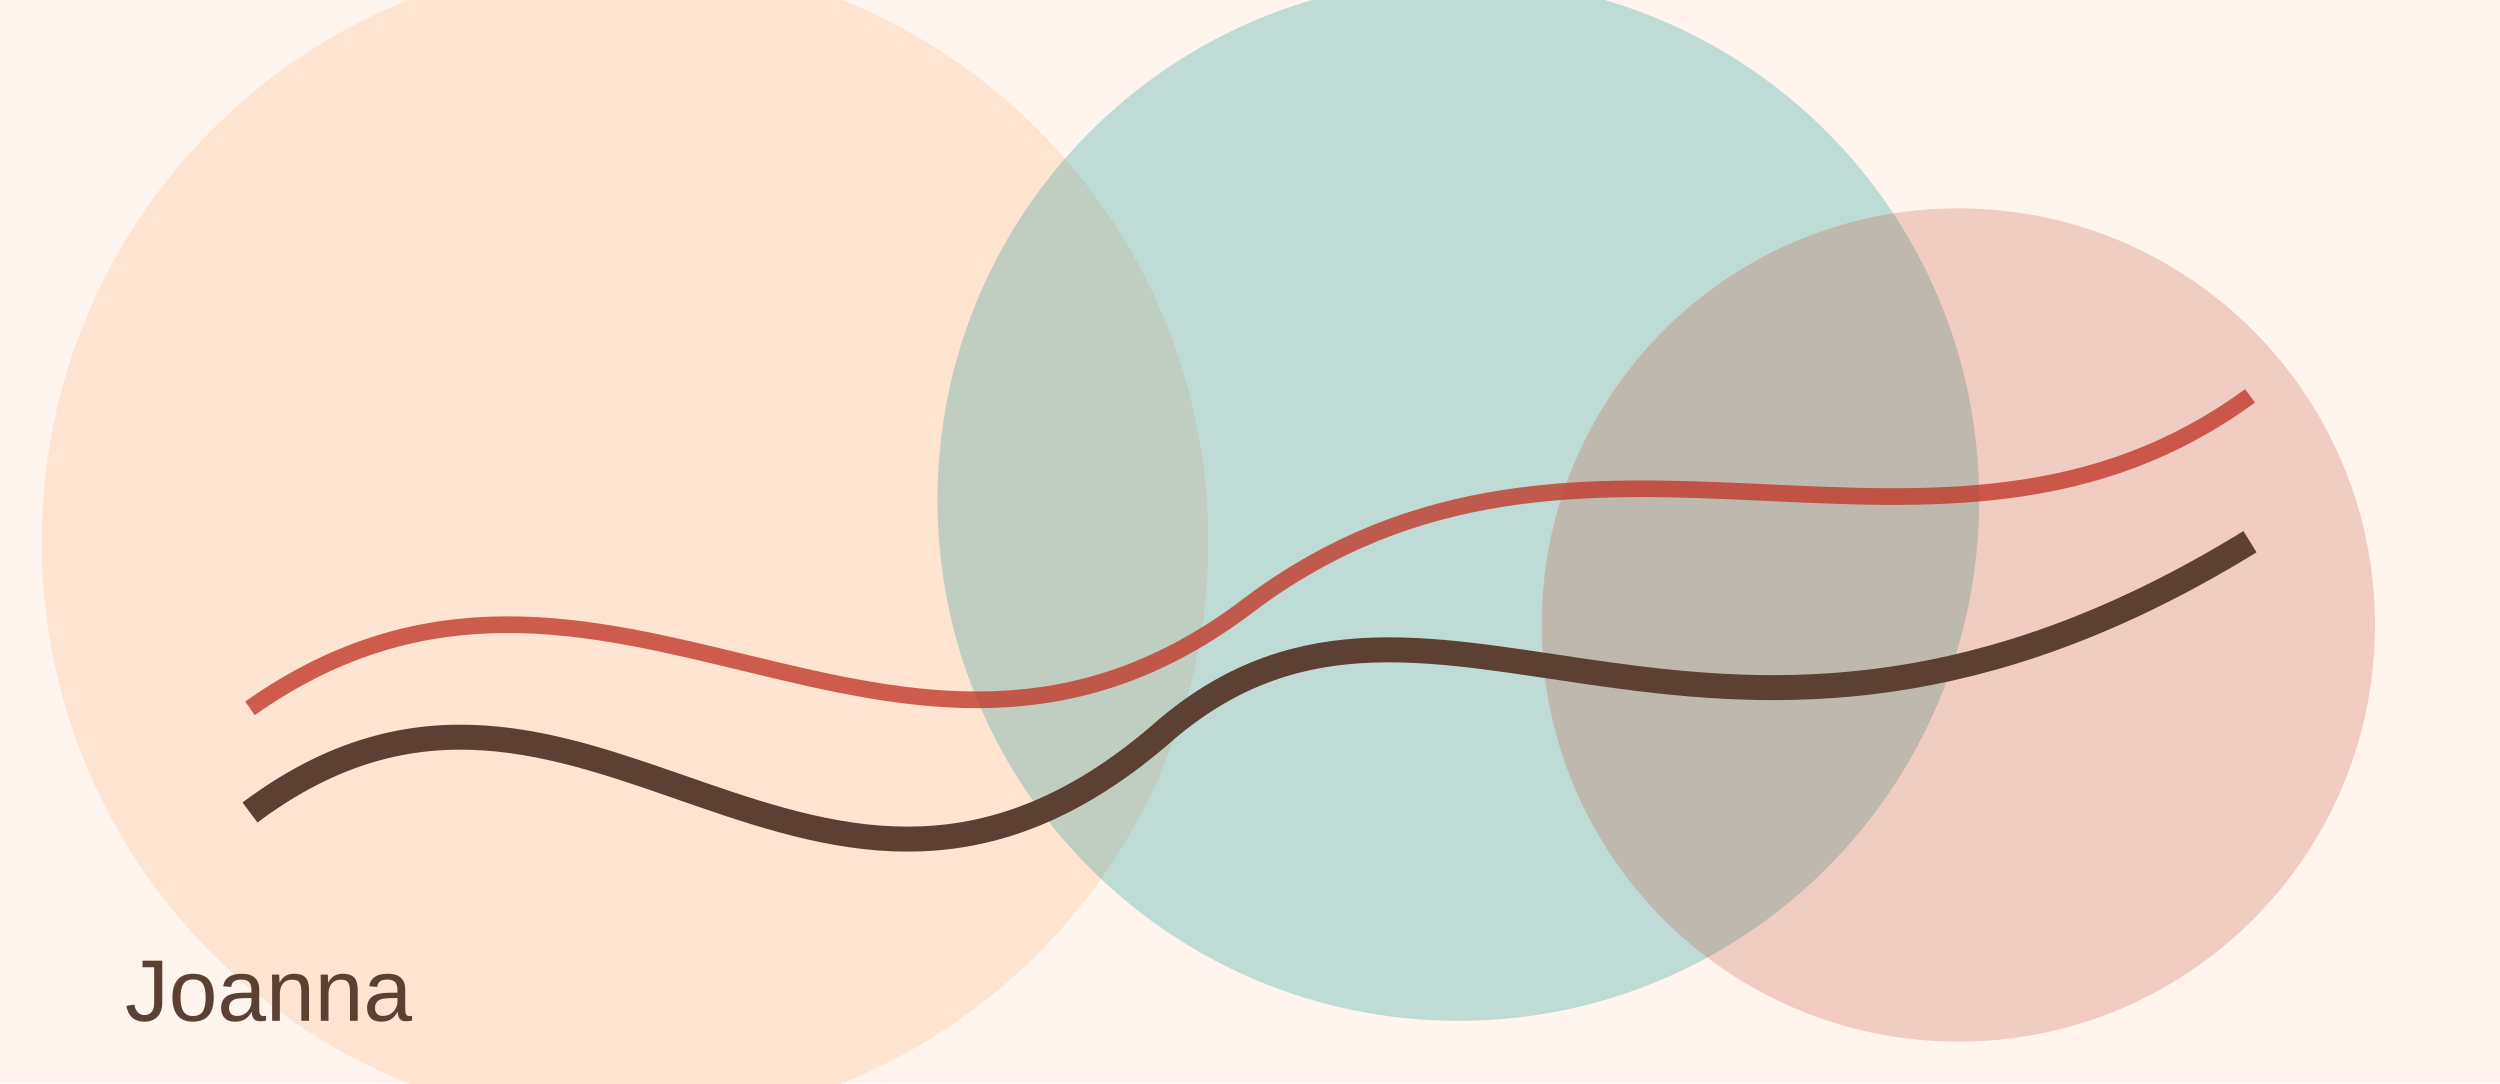
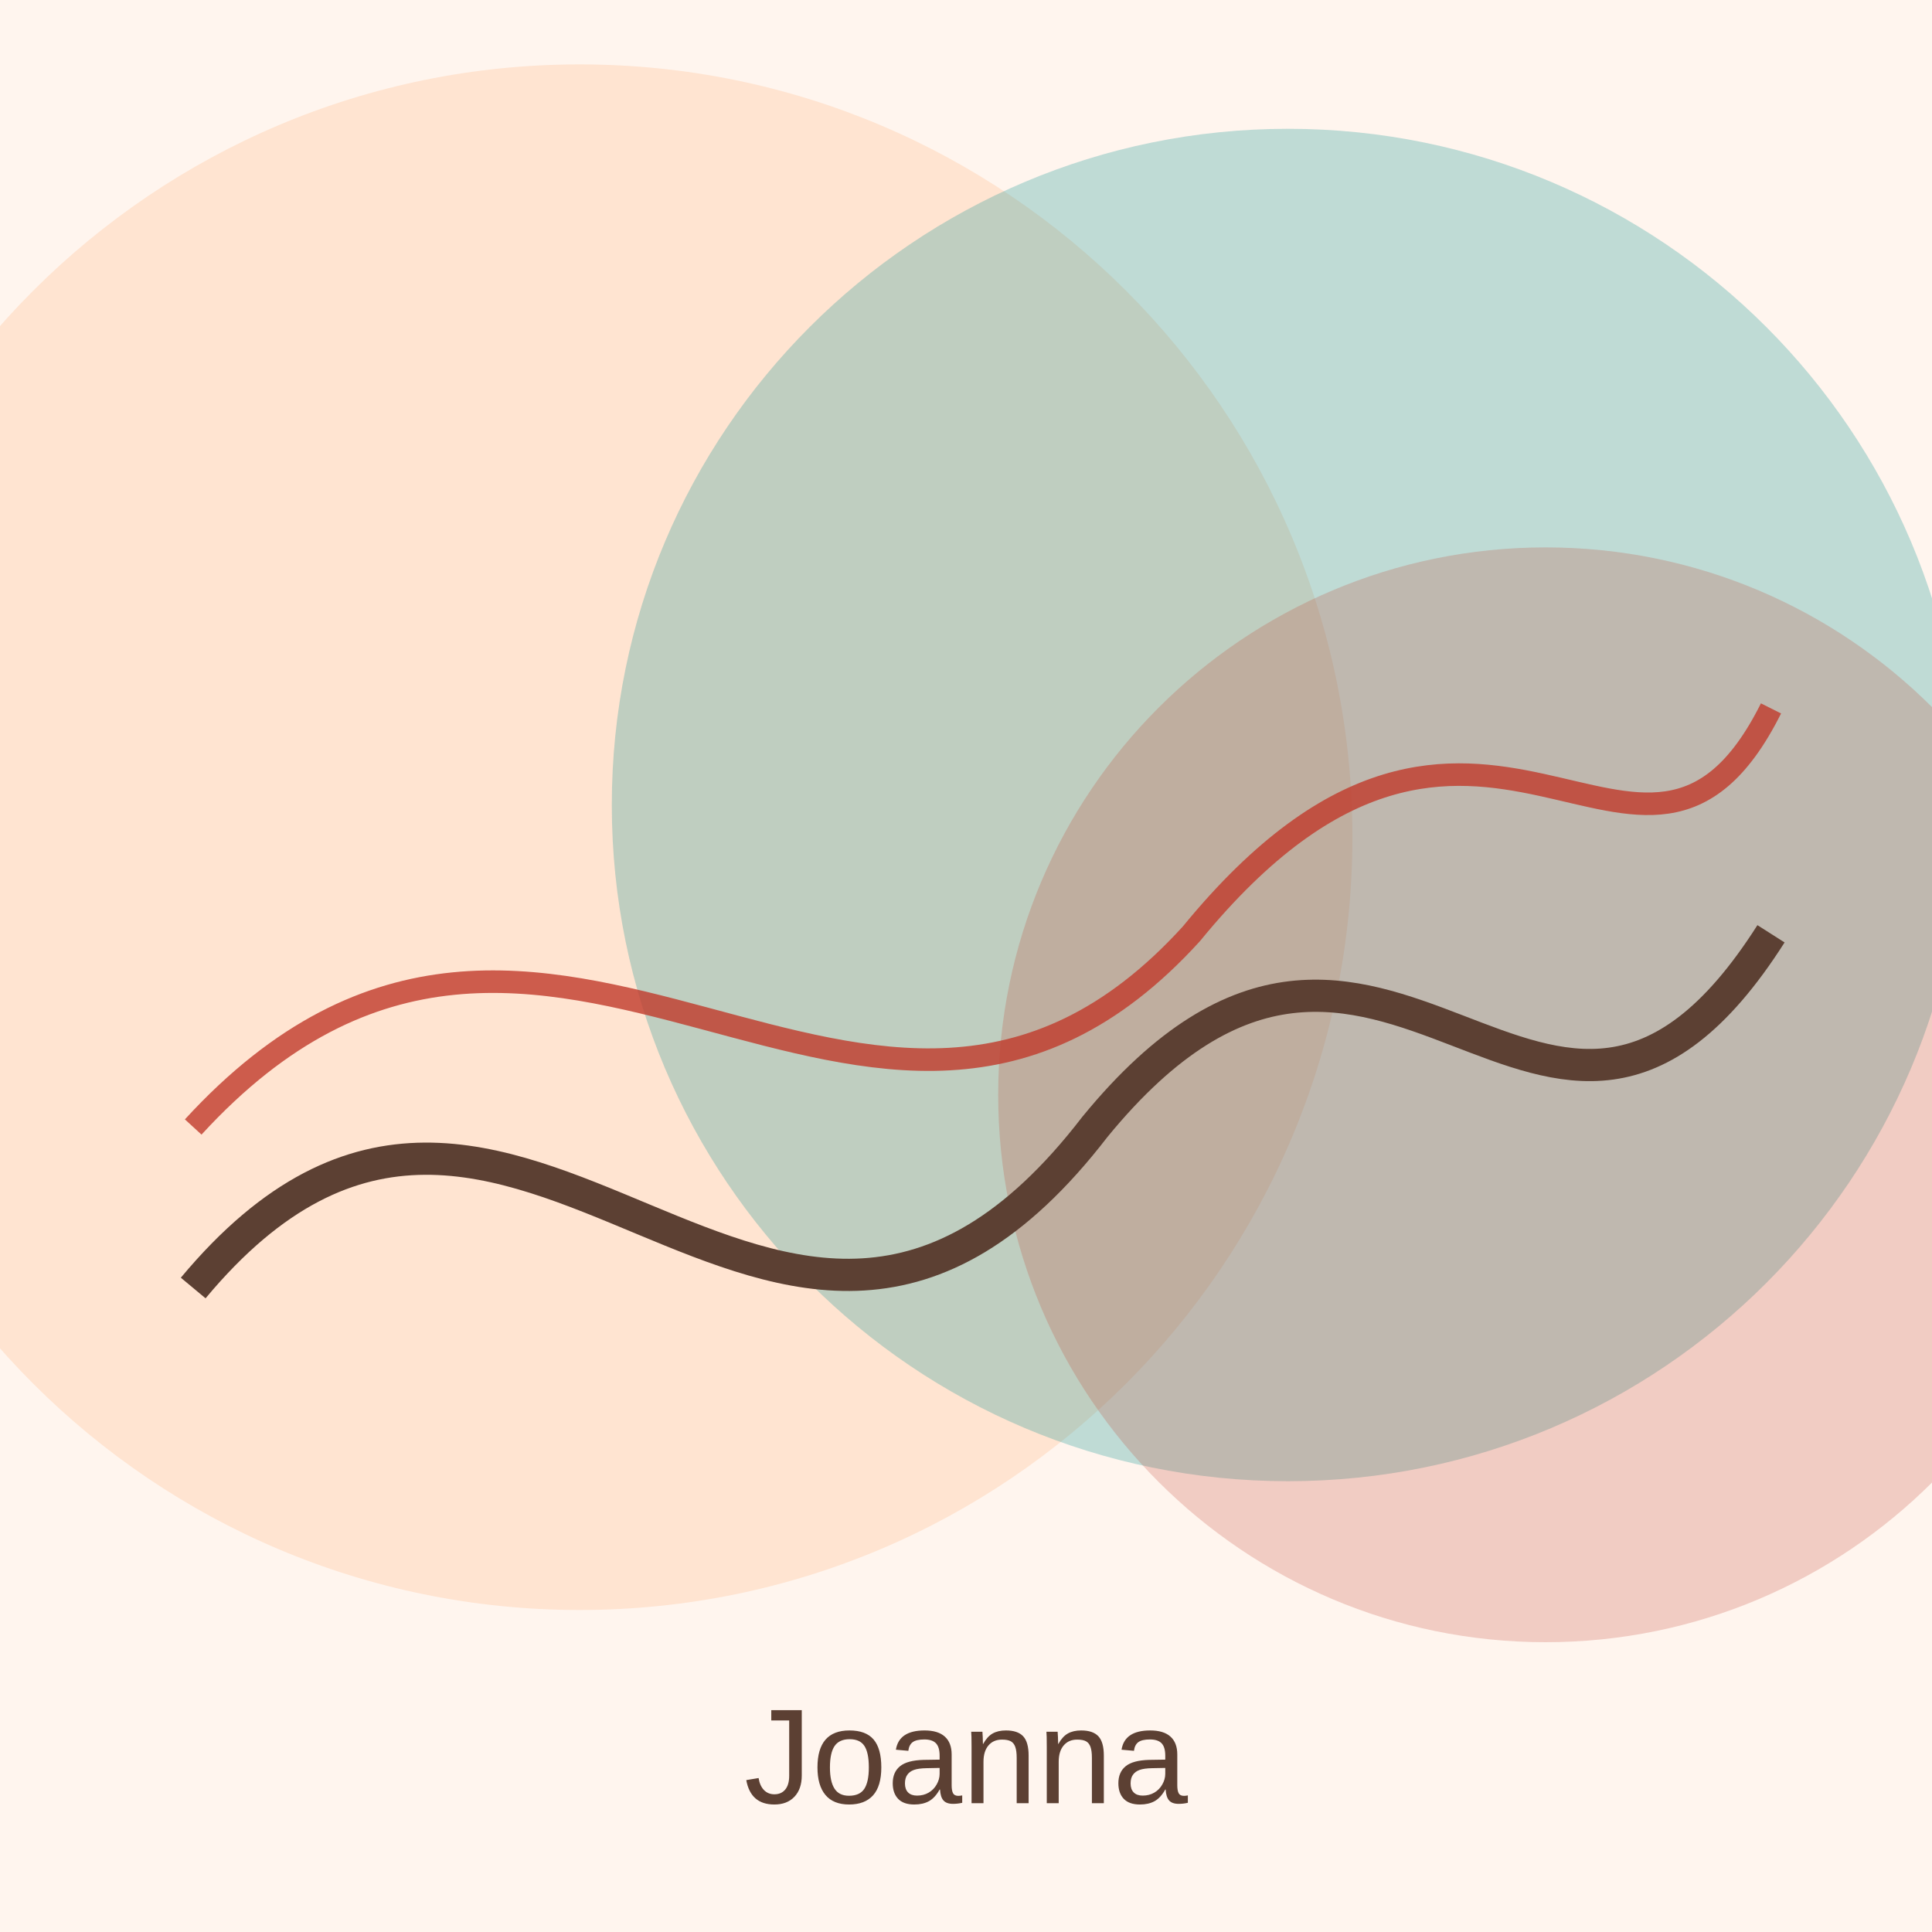
- <svg xmlns="http://www.w3.org/2000/svg" viewBox="0 0 1200 520" role="img" aria-labelledby="title desc">
-   <rect width="1200" height="520" fill="#FFF5EE" />
+ <svg xmlns="http://www.w3.org/2000/svg" viewBox="0 0 600 600" role="img" aria-labelledby="title desc">
+   <rect width="600" height="600" fill="#FFF5EE" />
  <g>
-     <circle cx="300" cy="260" r="280" fill="#FFE4D1" />
-     <circle cx="700" cy="240" r="250" fill="#008B8B" opacity="0.25" />
-     <circle cx="940" cy="300" r="200" fill="#C0392B" opacity="0.22" />
-     <path d="M120 390 C280 270, 390 500, 560 350 C690 240, 820 420, 1080 260" stroke="#5C4033" stroke-width="12" fill="none" />
-     <path d="M120 340 C290 220, 430 420, 600 290 C760 170, 930 300, 1080 190" stroke="#C0392B" stroke-width="8" fill="none" opacity="0.8" />
+     <circle cx="180" cy="260" r="240" fill="#FFE4D1" />
+     <circle cx="400" cy="250" r="210" fill="#008B8B" opacity="0.25" />
+     <circle cx="480" cy="340" r="170" fill="#C0392B" opacity="0.22" />
+     <path d="M60 400 C160 280, 240 480, 340 350 C430 240, 480 400, 550 290" stroke="#5C4033" stroke-width="10" fill="none" />
+     <path d="M60 350 C170 230, 270 400, 370 290 C460 180, 510 300, 550 220" stroke="#C0392B" stroke-width="7" fill="none" opacity="0.8" />
  </g>
-   <text x="60" y="490" font-size="42" fill="#5C4033" font-family="Arial, sans-serif">Joanna</text>
+   <text x="300" y="560" text-anchor="middle" font-size="42" fill="#5C4033" font-family="Arial, sans-serif">Joanna</text>
</svg>
